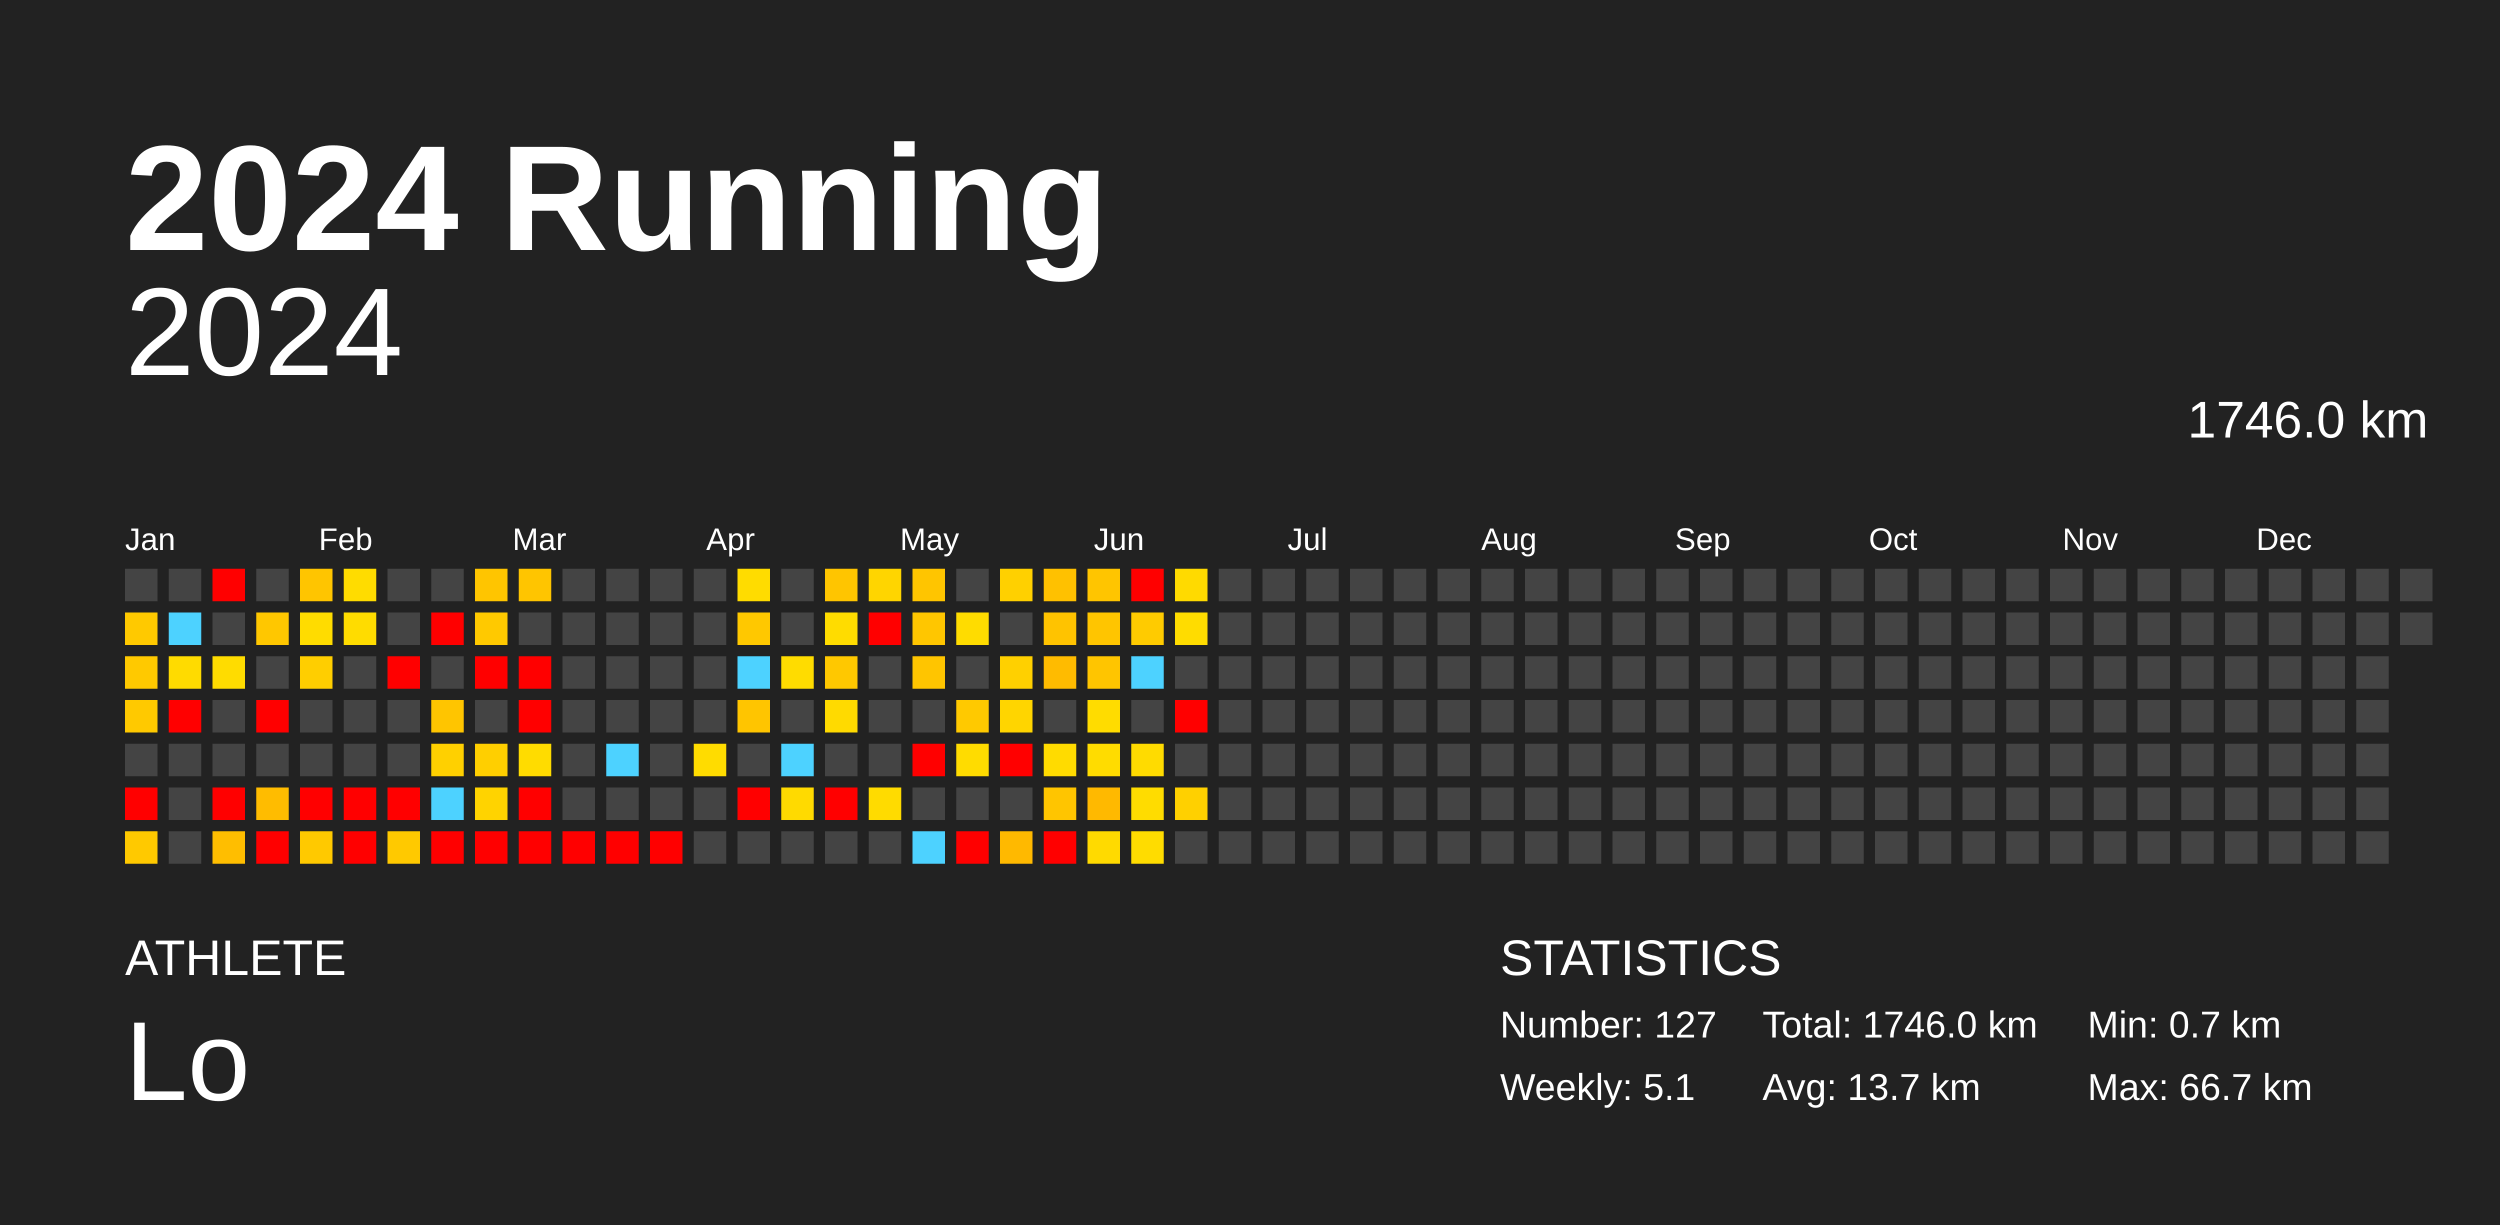
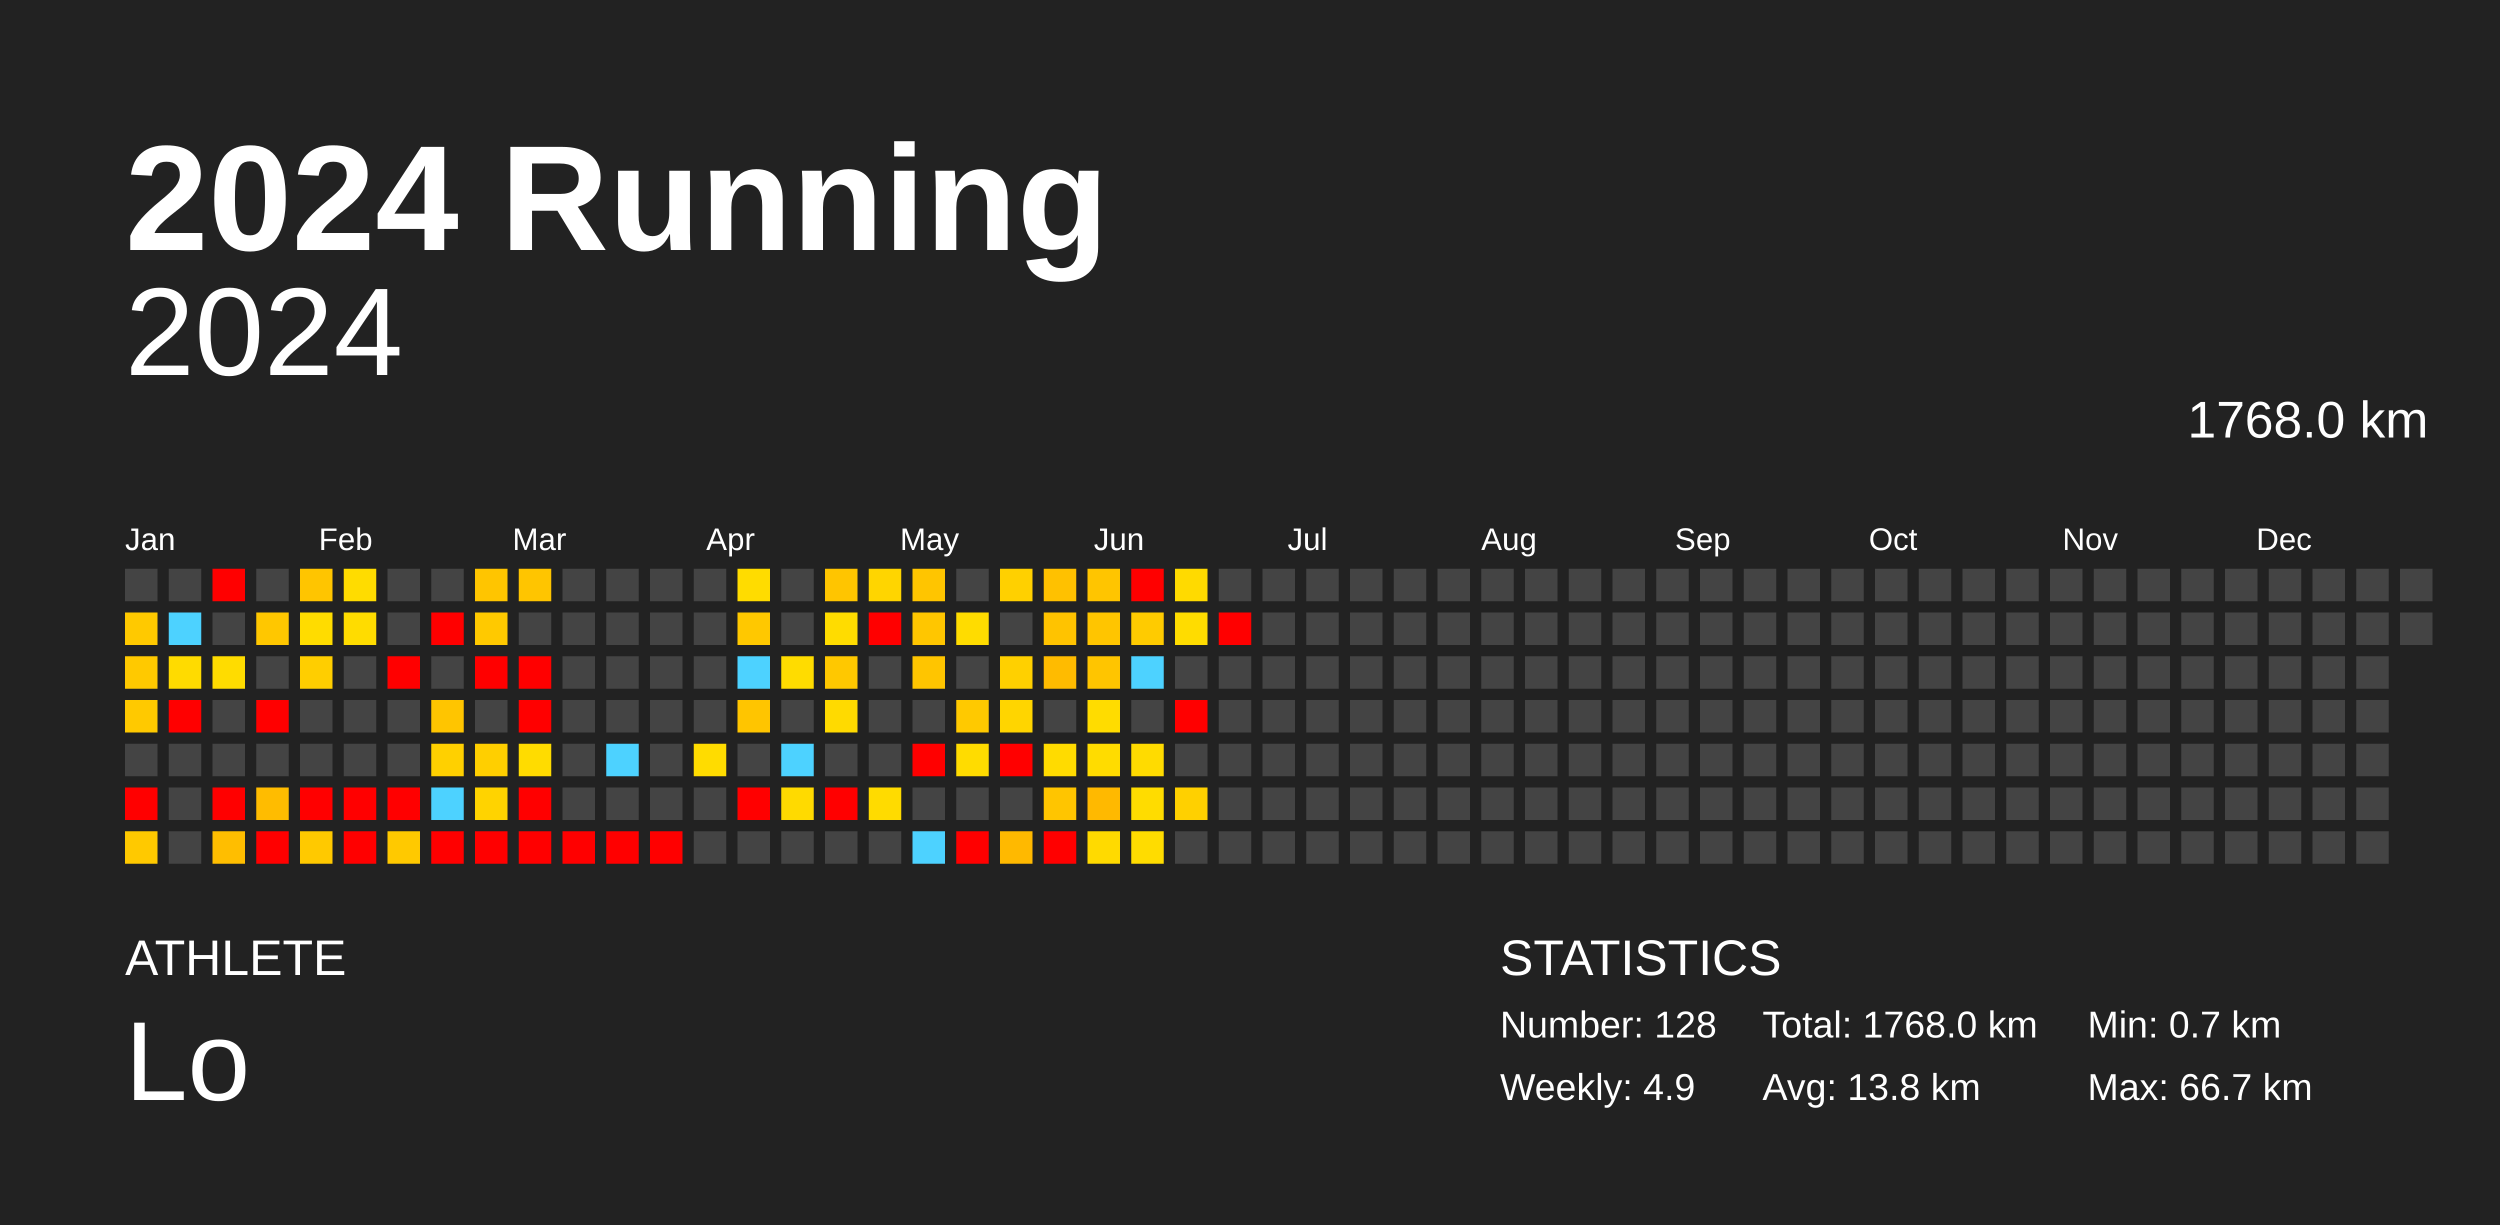
<svg xmlns="http://www.w3.org/2000/svg" baseProfile="full" height="98mm" version="1.1" viewBox="0,0,200,98" width="200mm">
  <defs />
  <rect fill="#222222" height="98" width="200" x="0" y="0" />
  <text fill="#FFFFFF" style="font-size:12px; font-family:Arial; font-weight:bold;" x="10" y="20">2024 Running</text>
  <text fill="#FFFFFF" style="font-size:4px; font-family:Arial" x="10" y="78">ATHLETE</text>
  <text fill="#FFFFFF" style="font-size:9px; font-family:Arial" x="10" y="88">Lo</text>
  <text fill="#FFFFFF" style="font-size:4px; font-family:Arial" x="120" y="78">STATISTICS</text>
-   <text fill="#FFFFFF" style="font-size:3px; font-family:Arial" x="120" y="83">Number: 127</text>
-   <text fill="#FFFFFF" style="font-size:3px; font-family:Arial" x="120" y="88">Weekly: 5.1</text>
-   <text fill="#FFFFFF" style="font-size:3px; font-family:Arial" x="141" y="83">Total: 1746.0 km</text>
-   <text fill="#FFFFFF" style="font-size:3px; font-family:Arial" x="141" y="88">Avg: 13.7 km</text>
+   <text fill="#FFFFFF" style="font-size:3px; font-family:Arial" x="120" y="83">Number: 128</text>
+   <text fill="#FFFFFF" style="font-size:3px; font-family:Arial" x="120" y="88">Weekly: 4.9</text>
+   <text fill="#FFFFFF" style="font-size:3px; font-family:Arial" x="141" y="83">Total: 1768.0 km</text>
+   <text fill="#FFFFFF" style="font-size:3px; font-family:Arial" x="141" y="88">Avg: 13.8 km</text>
  <text fill="#FFFFFF" style="font-size:3px; font-family:Arial" x="167" y="83">Min: 0.7 km</text>
  <text fill="#FFFFFF" style="font-size:3px; font-family:Arial" x="167" y="88">Max: 66.7 km</text>
  <text alignment-baseline="hanging" fill="#FFFFFF" style="font-size:10.0px; font-family:Arial;" x="10" y="30">2024</text>
-   <text alignment-baseline="hanging" fill="#FFFFFF" style="font-size:4.125px; font-family:Arial;" x="175" y="35">1746.0 km</text>
+   <text alignment-baseline="hanging" fill="#FFFFFF" style="font-size:4.125px; font-family:Arial;" x="175" y="35">1768.0 km</text>
  <text fill="#FFFFFF" style="font-size:2.5px; font-family:Arial" x="10.0" y="44">Jan</text>
  <text fill="#FFFFFF" style="font-size:2.5px; font-family:Arial" x="25.5" y="44">Feb</text>
  <text fill="#FFFFFF" style="font-size:2.5px; font-family:Arial" x="41.0" y="44">Mar</text>
  <text fill="#FFFFFF" style="font-size:2.5px; font-family:Arial" x="56.5" y="44">Apr</text>
  <text fill="#FFFFFF" style="font-size:2.5px; font-family:Arial" x="72.0" y="44">May</text>
  <text fill="#FFFFFF" style="font-size:2.5px; font-family:Arial" x="87.5" y="44">Jun</text>
  <text fill="#FFFFFF" style="font-size:2.5px; font-family:Arial" x="103.0" y="44">Jul</text>
  <text fill="#FFFFFF" style="font-size:2.5px; font-family:Arial" x="118.5" y="44">Aug</text>
  <text fill="#FFFFFF" style="font-size:2.5px; font-family:Arial" x="134.0" y="44">Sep</text>
  <text fill="#FFFFFF" style="font-size:2.5px; font-family:Arial" x="149.5" y="44">Oct</text>
  <text fill="#FFFFFF" style="font-size:2.5px; font-family:Arial" x="165.0" y="44">Nov</text>
  <text fill="#FFFFFF" style="font-size:2.5px; font-family:Arial" x="180.5" y="44">Dec</text>
  <rect fill="#444444" height="2.6" width="2.6" x="10.0" y="45.5" />
  <rect fill="#ffc900" height="2.6" width="2.6" x="10.0" y="49.0" />
  <rect fill="#ffc900" height="2.6" width="2.6" x="10.0" y="52.5" />
  <rect fill="#ffc900" height="2.6" width="2.6" x="10.0" y="56.0" />
  <rect fill="#444444" height="2.6" width="2.6" x="10.0" y="59.5" />
  <rect fill="red" height="2.6" width="2.6" x="10.0" y="63.0" />
  <rect fill="#ffc900" height="2.6" width="2.6" x="10.0" y="66.5" />
  <rect fill="#444444" height="2.6" width="2.6" x="13.5" y="45.5" />
  <rect fill="#4dd2ff" height="2.6" width="2.6" x="13.5" y="49.0" />
  <rect fill="#ffdb00" height="2.6" width="2.6" x="13.5" y="52.5" />
  <rect fill="red" height="2.6" width="2.6" x="13.5" y="56.0" />
  <rect fill="#444444" height="2.6" width="2.6" x="13.5" y="59.5" />
  <rect fill="#444444" height="2.6" width="2.6" x="13.5" y="63.0" />
  <rect fill="#444444" height="2.6" width="2.6" x="13.5" y="66.5" />
  <rect fill="red" height="2.6" width="2.6" x="17.0" y="45.5" />
  <rect fill="#444444" height="2.6" width="2.6" x="17.0" y="49.0" />
  <rect fill="#ffdc00" height="2.6" width="2.6" x="17.0" y="52.5" />
  <rect fill="#444444" height="2.6" width="2.6" x="17.0" y="56.0" />
  <rect fill="#444444" height="2.6" width="2.6" x="17.0" y="59.5" />
  <rect fill="red" height="2.6" width="2.6" x="17.0" y="63.0" />
  <rect fill="#ffbe00" height="2.6" width="2.6" x="17.0" y="66.5" />
  <rect fill="#444444" height="2.6" width="2.6" x="20.5" y="45.5" />
  <rect fill="#ffc700" height="2.6" width="2.6" x="20.5" y="49.0" />
  <rect fill="#444444" height="2.6" width="2.6" x="20.5" y="52.5" />
  <rect fill="red" height="2.6" width="2.6" x="20.5" y="56.0" />
  <rect fill="#444444" height="2.6" width="2.6" x="20.5" y="59.5" />
  <rect fill="#ffbc00" height="2.6" width="2.6" x="20.5" y="63.0" />
  <rect fill="red" height="2.6" width="2.6" x="20.5" y="66.5" />
  <rect fill="#ffc500" height="2.6" width="2.6" x="24.0" y="45.5" />
  <rect fill="#ffdc00" height="2.6" width="2.6" x="24.0" y="49.0" />
  <rect fill="#ffce00" height="2.6" width="2.6" x="24.0" y="52.5" />
  <rect fill="#444444" height="2.6" width="2.6" x="24.0" y="56.0" />
  <rect fill="#444444" height="2.6" width="2.6" x="24.0" y="59.5" />
  <rect fill="red" height="2.6" width="2.6" x="24.0" y="63.0" />
  <rect fill="#ffc900" height="2.6" width="2.6" x="24.0" y="66.5" />
  <rect fill="#ffdc00" height="2.6" width="2.6" x="27.5" y="45.5" />
  <rect fill="#ffdc00" height="2.6" width="2.6" x="27.5" y="49.0" />
  <rect fill="#444444" height="2.6" width="2.6" x="27.5" y="52.5" />
  <rect fill="#444444" height="2.6" width="2.6" x="27.5" y="56.0" />
  <rect fill="#444444" height="2.6" width="2.6" x="27.5" y="59.5" />
  <rect fill="red" height="2.6" width="2.6" x="27.5" y="63.0" />
  <rect fill="red" height="2.6" width="2.6" x="27.5" y="66.5" />
  <rect fill="#444444" height="2.6" width="2.6" x="31.0" y="45.5" />
  <rect fill="#444444" height="2.6" width="2.6" x="31.0" y="49.0" />
  <rect fill="red" height="2.6" width="2.6" x="31.0" y="52.5" />
  <rect fill="#444444" height="2.6" width="2.6" x="31.0" y="56.0" />
  <rect fill="#444444" height="2.6" width="2.6" x="31.0" y="59.5" />
  <rect fill="red" height="2.6" width="2.6" x="31.0" y="63.0" />
  <rect fill="#ffc900" height="2.6" width="2.6" x="31.0" y="66.5" />
  <rect fill="#444444" height="2.6" width="2.6" x="34.5" y="45.5" />
  <rect fill="red" height="2.6" width="2.6" x="34.5" y="49.0" />
  <rect fill="#444444" height="2.6" width="2.6" x="34.5" y="52.5" />
  <rect fill="#ffc500" height="2.6" width="2.6" x="34.5" y="56.0" />
  <rect fill="#ffd000" height="2.6" width="2.6" x="34.5" y="59.5" />
  <rect fill="#4dd2ff" height="2.6" width="2.6" x="34.5" y="63.0" />
  <rect fill="red" height="2.6" width="2.6" x="34.5" y="66.5" />
  <rect fill="#ffc500" height="2.6" width="2.6" x="38.0" y="45.5" />
  <rect fill="#ffc900" height="2.6" width="2.6" x="38.0" y="49.0" />
  <rect fill="red" height="2.6" width="2.6" x="38.0" y="52.5" />
  <rect fill="#444444" height="2.6" width="2.6" x="38.0" y="56.0" />
  <rect fill="#ffcf00" height="2.6" width="2.6" x="38.0" y="59.5" />
  <rect fill="#ffd300" height="2.6" width="2.6" x="38.0" y="63.0" />
  <rect fill="red" height="2.6" width="2.6" x="38.0" y="66.5" />
  <rect fill="#ffc500" height="2.6" width="2.6" x="41.5" y="45.5" />
  <rect fill="#444444" height="2.6" width="2.6" x="41.5" y="49.0" />
  <rect fill="red" height="2.6" width="2.6" x="41.5" y="52.5" />
  <rect fill="red" height="2.6" width="2.6" x="41.5" y="56.0" />
  <rect fill="#ffdc00" height="2.6" width="2.6" x="41.5" y="59.5" />
  <rect fill="red" height="2.6" width="2.6" x="41.5" y="63.0" />
  <rect fill="red" height="2.6" width="2.6" x="41.5" y="66.5" />
  <rect fill="#444444" height="2.6" width="2.6" x="45.0" y="45.5" />
  <rect fill="#444444" height="2.6" width="2.6" x="45.0" y="49.0" />
  <rect fill="#444444" height="2.6" width="2.6" x="45.0" y="52.5" />
  <rect fill="#444444" height="2.6" width="2.6" x="45.0" y="56.0" />
  <rect fill="#444444" height="2.6" width="2.6" x="45.0" y="59.5" />
  <rect fill="#444444" height="2.6" width="2.6" x="45.0" y="63.0" />
  <rect fill="red" height="2.6" width="2.6" x="45.0" y="66.5" />
  <rect fill="#444444" height="2.6" width="2.6" x="48.5" y="45.5" />
  <rect fill="#444444" height="2.6" width="2.6" x="48.5" y="49.0" />
  <rect fill="#444444" height="2.6" width="2.6" x="48.5" y="52.5" />
  <rect fill="#444444" height="2.6" width="2.6" x="48.5" y="56.0" />
  <rect fill="#4dd2ff" height="2.6" width="2.6" x="48.5" y="59.5" />
  <rect fill="#444444" height="2.6" width="2.6" x="48.5" y="63.0" />
  <rect fill="red" height="2.6" width="2.6" x="48.5" y="66.5" />
  <rect fill="#444444" height="2.6" width="2.6" x="52.0" y="45.5" />
  <rect fill="#444444" height="2.6" width="2.6" x="52.0" y="49.0" />
  <rect fill="#444444" height="2.6" width="2.6" x="52.0" y="52.5" />
  <rect fill="#444444" height="2.6" width="2.6" x="52.0" y="56.0" />
  <rect fill="#444444" height="2.6" width="2.6" x="52.0" y="59.5" />
  <rect fill="#444444" height="2.6" width="2.6" x="52.0" y="63.0" />
  <rect fill="red" height="2.6" width="2.6" x="52.0" y="66.5" />
  <rect fill="#444444" height="2.6" width="2.6" x="55.5" y="45.5" />
  <rect fill="#444444" height="2.6" width="2.6" x="55.5" y="49.0" />
  <rect fill="#444444" height="2.6" width="2.6" x="55.5" y="52.5" />
  <rect fill="#444444" height="2.6" width="2.6" x="55.5" y="56.0" />
  <rect fill="#ffdc00" height="2.6" width="2.6" x="55.5" y="59.5" />
  <rect fill="#444444" height="2.6" width="2.6" x="55.5" y="63.0" />
  <rect fill="#444444" height="2.6" width="2.6" x="55.5" y="66.5" />
  <rect fill="#ffdc00" height="2.6" width="2.6" x="59.0" y="45.5" />
  <rect fill="#ffc800" height="2.6" width="2.6" x="59.0" y="49.0" />
  <rect fill="#4dd2ff" height="2.6" width="2.6" x="59.0" y="52.5" />
  <rect fill="#ffc500" height="2.6" width="2.6" x="59.0" y="56.0" />
  <rect fill="#444444" height="2.6" width="2.6" x="59.0" y="59.5" />
  <rect fill="red" height="2.6" width="2.6" x="59.0" y="63.0" />
  <rect fill="#444444" height="2.6" width="2.6" x="59.0" y="66.5" />
  <rect fill="#444444" height="2.6" width="2.6" x="62.5" y="45.5" />
  <rect fill="#444444" height="2.6" width="2.6" x="62.5" y="49.0" />
  <rect fill="#ffdc00" height="2.6" width="2.6" x="62.5" y="52.5" />
  <rect fill="#444444" height="2.6" width="2.6" x="62.5" y="56.0" />
  <rect fill="#4dd2ff" height="2.6" width="2.6" x="62.5" y="59.5" />
  <rect fill="#ffda00" height="2.6" width="2.6" x="62.5" y="63.0" />
  <rect fill="#444444" height="2.6" width="2.6" x="62.5" y="66.5" />
  <rect fill="#ffc500" height="2.6" width="2.6" x="66.0" y="45.5" />
  <rect fill="#ffdc00" height="2.6" width="2.6" x="66.0" y="49.0" />
  <rect fill="#ffc800" height="2.6" width="2.6" x="66.0" y="52.5" />
  <rect fill="#ffda00" height="2.6" width="2.6" x="66.0" y="56.0" />
  <rect fill="#444444" height="2.6" width="2.6" x="66.0" y="59.5" />
  <rect fill="red" height="2.6" width="2.6" x="66.0" y="63.0" />
  <rect fill="#444444" height="2.6" width="2.6" x="66.0" y="66.5" />
  <rect fill="#ffd500" height="2.6" width="2.6" x="69.5" y="45.5" />
  <rect fill="red" height="2.6" width="2.6" x="69.5" y="49.0" />
  <rect fill="#444444" height="2.6" width="2.6" x="69.5" y="52.5" />
  <rect fill="#444444" height="2.6" width="2.6" x="69.5" y="56.0" />
  <rect fill="#444444" height="2.6" width="2.6" x="69.5" y="59.5" />
  <rect fill="#ffdb00" height="2.6" width="2.6" x="69.5" y="63.0" />
  <rect fill="#444444" height="2.6" width="2.6" x="69.5" y="66.5" />
  <rect fill="#ffc500" height="2.6" width="2.6" x="73.0" y="45.5" />
  <rect fill="#ffc600" height="2.6" width="2.6" x="73.0" y="49.0" />
  <rect fill="#ffc500" height="2.6" width="2.6" x="73.0" y="52.5" />
  <rect fill="#444444" height="2.6" width="2.6" x="73.0" y="56.0" />
  <rect fill="red" height="2.6" width="2.6" x="73.0" y="59.5" />
  <rect fill="#444444" height="2.6" width="2.6" x="73.0" y="63.0" />
  <rect fill="#4dd2ff" height="2.6" width="2.6" x="73.0" y="66.5" />
  <rect fill="#444444" height="2.6" width="2.6" x="76.5" y="45.5" />
  <rect fill="#ffdc00" height="2.6" width="2.6" x="76.5" y="49.0" />
  <rect fill="#444444" height="2.6" width="2.6" x="76.5" y="52.5" />
  <rect fill="#ffc900" height="2.6" width="2.6" x="76.5" y="56.0" />
  <rect fill="#ffdc00" height="2.6" width="2.6" x="76.5" y="59.5" />
  <rect fill="#444444" height="2.6" width="2.6" x="76.5" y="63.0" />
  <rect fill="red" height="2.6" width="2.6" x="76.5" y="66.5" />
  <rect fill="#ffd000" height="2.6" width="2.6" x="80.0" y="45.5" />
  <rect fill="#444444" height="2.6" width="2.6" x="80.0" y="49.0" />
  <rect fill="#ffd000" height="2.6" width="2.6" x="80.0" y="52.5" />
  <rect fill="#ffd500" height="2.6" width="2.6" x="80.0" y="56.0" />
  <rect fill="red" height="2.6" width="2.6" x="80.0" y="59.5" />
  <rect fill="#444444" height="2.6" width="2.6" x="80.0" y="63.0" />
  <rect fill="#ffb900" height="2.6" width="2.6" x="80.0" y="66.5" />
  <rect fill="#ffc100" height="2.6" width="2.6" x="83.5" y="45.5" />
  <rect fill="#ffc300" height="2.6" width="2.6" x="83.5" y="49.0" />
  <rect fill="#ffbb00" height="2.6" width="2.6" x="83.5" y="52.5" />
  <rect fill="#444444" height="2.6" width="2.6" x="83.5" y="56.0" />
  <rect fill="#ffdb00" height="2.6" width="2.6" x="83.5" y="59.5" />
  <rect fill="#ffc500" height="2.6" width="2.6" x="83.5" y="63.0" />
  <rect fill="red" height="2.6" width="2.6" x="83.5" y="66.5" />
  <rect fill="#ffc500" height="2.6" width="2.6" x="87.0" y="45.5" />
  <rect fill="#ffc500" height="2.6" width="2.6" x="87.0" y="49.0" />
  <rect fill="#ffc500" height="2.6" width="2.6" x="87.0" y="52.5" />
  <rect fill="#ffdc00" height="2.6" width="2.6" x="87.0" y="56.0" />
  <rect fill="#ffdc00" height="2.6" width="2.6" x="87.0" y="59.5" />
  <rect fill="#ffb900" height="2.6" width="2.6" x="87.0" y="63.0" />
  <rect fill="#ffda00" height="2.6" width="2.6" x="87.0" y="66.5" />
  <rect fill="red" height="2.6" width="2.6" x="90.5" y="45.5" />
  <rect fill="#ffcb00" height="2.6" width="2.6" x="90.5" y="49.0" />
  <rect fill="#4dd2ff" height="2.6" width="2.6" x="90.5" y="52.5" />
  <rect fill="#444444" height="2.6" width="2.6" x="90.5" y="56.0" />
  <rect fill="#ffdb00" height="2.6" width="2.6" x="90.5" y="59.5" />
  <rect fill="#ffdc00" height="2.6" width="2.6" x="90.5" y="63.0" />
  <rect fill="#ffdc00" height="2.6" width="2.6" x="90.5" y="66.5" />
  <rect fill="#ffda00" height="2.6" width="2.6" x="94.0" y="45.5" />
  <rect fill="#ffdc00" height="2.6" width="2.6" x="94.0" y="49.0" />
  <rect fill="#444444" height="2.6" width="2.6" x="94.0" y="52.5" />
  <rect fill="red" height="2.6" width="2.6" x="94.0" y="56.0" />
  <rect fill="#444444" height="2.6" width="2.6" x="94.0" y="59.5" />
  <rect fill="#ffd000" height="2.6" width="2.6" x="94.0" y="63.0" />
  <rect fill="#444444" height="2.6" width="2.6" x="94.0" y="66.5" />
  <rect fill="#444444" height="2.6" width="2.6" x="97.5" y="45.5" />
-   <rect fill="#444444" height="2.6" width="2.6" x="97.5" y="49.0" />
+   <rect fill="red" height="2.6" width="2.6" x="97.5" y="49.0" />
  <rect fill="#444444" height="2.6" width="2.6" x="97.5" y="52.5" />
  <rect fill="#444444" height="2.6" width="2.6" x="97.5" y="56.0" />
  <rect fill="#444444" height="2.6" width="2.6" x="97.5" y="59.5" />
  <rect fill="#444444" height="2.6" width="2.6" x="97.5" y="63.0" />
  <rect fill="#444444" height="2.6" width="2.6" x="97.5" y="66.5" />
  <rect fill="#444444" height="2.6" width="2.6" x="101.0" y="45.5" />
  <rect fill="#444444" height="2.6" width="2.6" x="101.0" y="49.0" />
  <rect fill="#444444" height="2.6" width="2.6" x="101.0" y="52.5" />
  <rect fill="#444444" height="2.6" width="2.6" x="101.0" y="56.0" />
  <rect fill="#444444" height="2.6" width="2.6" x="101.0" y="59.5" />
  <rect fill="#444444" height="2.6" width="2.6" x="101.0" y="63.0" />
  <rect fill="#444444" height="2.6" width="2.6" x="101.0" y="66.5" />
  <rect fill="#444444" height="2.6" width="2.6" x="104.5" y="45.5" />
  <rect fill="#444444" height="2.6" width="2.6" x="104.5" y="49.0" />
  <rect fill="#444444" height="2.6" width="2.6" x="104.5" y="52.5" />
  <rect fill="#444444" height="2.6" width="2.6" x="104.5" y="56.0" />
  <rect fill="#444444" height="2.6" width="2.6" x="104.5" y="59.5" />
  <rect fill="#444444" height="2.6" width="2.6" x="104.5" y="63.0" />
  <rect fill="#444444" height="2.6" width="2.6" x="104.5" y="66.5" />
  <rect fill="#444444" height="2.6" width="2.6" x="108.0" y="45.5" />
  <rect fill="#444444" height="2.6" width="2.6" x="108.0" y="49.0" />
  <rect fill="#444444" height="2.6" width="2.6" x="108.0" y="52.5" />
  <rect fill="#444444" height="2.6" width="2.6" x="108.0" y="56.0" />
  <rect fill="#444444" height="2.6" width="2.6" x="108.0" y="59.5" />
  <rect fill="#444444" height="2.6" width="2.6" x="108.0" y="63.0" />
  <rect fill="#444444" height="2.6" width="2.6" x="108.0" y="66.5" />
  <rect fill="#444444" height="2.6" width="2.6" x="111.5" y="45.5" />
  <rect fill="#444444" height="2.6" width="2.6" x="111.5" y="49.0" />
  <rect fill="#444444" height="2.6" width="2.6" x="111.5" y="52.5" />
  <rect fill="#444444" height="2.6" width="2.6" x="111.5" y="56.0" />
  <rect fill="#444444" height="2.6" width="2.6" x="111.5" y="59.5" />
  <rect fill="#444444" height="2.6" width="2.6" x="111.5" y="63.0" />
  <rect fill="#444444" height="2.6" width="2.6" x="111.5" y="66.5" />
  <rect fill="#444444" height="2.6" width="2.6" x="115.0" y="45.5" />
  <rect fill="#444444" height="2.6" width="2.6" x="115.0" y="49.0" />
  <rect fill="#444444" height="2.6" width="2.6" x="115.0" y="52.5" />
  <rect fill="#444444" height="2.6" width="2.6" x="115.0" y="56.0" />
  <rect fill="#444444" height="2.6" width="2.6" x="115.0" y="59.5" />
  <rect fill="#444444" height="2.6" width="2.6" x="115.0" y="63.0" />
  <rect fill="#444444" height="2.6" width="2.6" x="115.0" y="66.5" />
  <rect fill="#444444" height="2.6" width="2.6" x="118.5" y="45.5" />
  <rect fill="#444444" height="2.6" width="2.6" x="118.5" y="49.0" />
  <rect fill="#444444" height="2.6" width="2.6" x="118.5" y="52.5" />
  <rect fill="#444444" height="2.6" width="2.6" x="118.5" y="56.0" />
  <rect fill="#444444" height="2.6" width="2.6" x="118.5" y="59.5" />
  <rect fill="#444444" height="2.6" width="2.6" x="118.5" y="63.0" />
  <rect fill="#444444" height="2.6" width="2.6" x="118.5" y="66.5" />
  <rect fill="#444444" height="2.6" width="2.6" x="122.0" y="45.5" />
  <rect fill="#444444" height="2.6" width="2.6" x="122.0" y="49.0" />
  <rect fill="#444444" height="2.6" width="2.6" x="122.0" y="52.5" />
  <rect fill="#444444" height="2.6" width="2.6" x="122.0" y="56.0" />
  <rect fill="#444444" height="2.6" width="2.6" x="122.0" y="59.5" />
  <rect fill="#444444" height="2.6" width="2.6" x="122.0" y="63.0" />
  <rect fill="#444444" height="2.6" width="2.6" x="122.0" y="66.5" />
  <rect fill="#444444" height="2.6" width="2.6" x="125.5" y="45.5" />
  <rect fill="#444444" height="2.6" width="2.6" x="125.5" y="49.0" />
  <rect fill="#444444" height="2.6" width="2.6" x="125.5" y="52.5" />
  <rect fill="#444444" height="2.6" width="2.6" x="125.5" y="56.0" />
  <rect fill="#444444" height="2.6" width="2.6" x="125.5" y="59.5" />
  <rect fill="#444444" height="2.6" width="2.6" x="125.5" y="63.0" />
  <rect fill="#444444" height="2.6" width="2.6" x="125.5" y="66.5" />
  <rect fill="#444444" height="2.6" width="2.6" x="129.0" y="45.5" />
  <rect fill="#444444" height="2.6" width="2.6" x="129.0" y="49.0" />
  <rect fill="#444444" height="2.6" width="2.6" x="129.0" y="52.5" />
  <rect fill="#444444" height="2.6" width="2.6" x="129.0" y="56.0" />
  <rect fill="#444444" height="2.6" width="2.6" x="129.0" y="59.5" />
  <rect fill="#444444" height="2.6" width="2.6" x="129.0" y="63.0" />
  <rect fill="#444444" height="2.6" width="2.6" x="129.0" y="66.5" />
  <rect fill="#444444" height="2.6" width="2.6" x="132.5" y="45.5" />
  <rect fill="#444444" height="2.6" width="2.6" x="132.5" y="49.0" />
  <rect fill="#444444" height="2.6" width="2.6" x="132.5" y="52.5" />
  <rect fill="#444444" height="2.6" width="2.6" x="132.5" y="56.0" />
  <rect fill="#444444" height="2.6" width="2.6" x="132.5" y="59.5" />
  <rect fill="#444444" height="2.6" width="2.6" x="132.5" y="63.0" />
  <rect fill="#444444" height="2.6" width="2.6" x="132.5" y="66.5" />
  <rect fill="#444444" height="2.6" width="2.6" x="136.0" y="45.5" />
  <rect fill="#444444" height="2.6" width="2.6" x="136.0" y="49.0" />
  <rect fill="#444444" height="2.6" width="2.6" x="136.0" y="52.5" />
  <rect fill="#444444" height="2.6" width="2.6" x="136.0" y="56.0" />
  <rect fill="#444444" height="2.6" width="2.6" x="136.0" y="59.5" />
  <rect fill="#444444" height="2.6" width="2.6" x="136.0" y="63.0" />
  <rect fill="#444444" height="2.6" width="2.6" x="136.0" y="66.5" />
  <rect fill="#444444" height="2.6" width="2.6" x="139.5" y="45.5" />
  <rect fill="#444444" height="2.6" width="2.6" x="139.5" y="49.0" />
  <rect fill="#444444" height="2.6" width="2.6" x="139.5" y="52.5" />
  <rect fill="#444444" height="2.6" width="2.6" x="139.5" y="56.0" />
  <rect fill="#444444" height="2.6" width="2.6" x="139.5" y="59.5" />
  <rect fill="#444444" height="2.6" width="2.6" x="139.5" y="63.0" />
  <rect fill="#444444" height="2.6" width="2.6" x="139.5" y="66.5" />
  <rect fill="#444444" height="2.6" width="2.6" x="143.0" y="45.5" />
  <rect fill="#444444" height="2.6" width="2.6" x="143.0" y="49.0" />
  <rect fill="#444444" height="2.6" width="2.6" x="143.0" y="52.5" />
  <rect fill="#444444" height="2.6" width="2.6" x="143.0" y="56.0" />
  <rect fill="#444444" height="2.6" width="2.6" x="143.0" y="59.5" />
  <rect fill="#444444" height="2.6" width="2.6" x="143.0" y="63.0" />
  <rect fill="#444444" height="2.6" width="2.6" x="143.0" y="66.5" />
  <rect fill="#444444" height="2.6" width="2.6" x="146.5" y="45.5" />
  <rect fill="#444444" height="2.6" width="2.6" x="146.5" y="49.0" />
  <rect fill="#444444" height="2.6" width="2.6" x="146.5" y="52.5" />
  <rect fill="#444444" height="2.6" width="2.6" x="146.5" y="56.0" />
  <rect fill="#444444" height="2.6" width="2.6" x="146.5" y="59.5" />
  <rect fill="#444444" height="2.6" width="2.6" x="146.5" y="63.0" />
  <rect fill="#444444" height="2.6" width="2.6" x="146.5" y="66.5" />
  <rect fill="#444444" height="2.6" width="2.6" x="150.0" y="45.5" />
  <rect fill="#444444" height="2.6" width="2.6" x="150.0" y="49.0" />
  <rect fill="#444444" height="2.6" width="2.6" x="150.0" y="52.5" />
  <rect fill="#444444" height="2.6" width="2.6" x="150.0" y="56.0" />
  <rect fill="#444444" height="2.6" width="2.6" x="150.0" y="59.5" />
  <rect fill="#444444" height="2.6" width="2.6" x="150.0" y="63.0" />
  <rect fill="#444444" height="2.6" width="2.6" x="150.0" y="66.5" />
  <rect fill="#444444" height="2.6" width="2.6" x="153.5" y="45.5" />
  <rect fill="#444444" height="2.6" width="2.6" x="153.5" y="49.0" />
  <rect fill="#444444" height="2.6" width="2.6" x="153.5" y="52.5" />
  <rect fill="#444444" height="2.6" width="2.6" x="153.5" y="56.0" />
  <rect fill="#444444" height="2.6" width="2.6" x="153.5" y="59.5" />
  <rect fill="#444444" height="2.6" width="2.6" x="153.5" y="63.0" />
  <rect fill="#444444" height="2.6" width="2.6" x="153.5" y="66.5" />
  <rect fill="#444444" height="2.6" width="2.6" x="157.0" y="45.5" />
  <rect fill="#444444" height="2.6" width="2.6" x="157.0" y="49.0" />
  <rect fill="#444444" height="2.6" width="2.6" x="157.0" y="52.5" />
  <rect fill="#444444" height="2.6" width="2.6" x="157.0" y="56.0" />
  <rect fill="#444444" height="2.6" width="2.6" x="157.0" y="59.5" />
  <rect fill="#444444" height="2.6" width="2.6" x="157.0" y="63.0" />
  <rect fill="#444444" height="2.6" width="2.6" x="157.0" y="66.5" />
  <rect fill="#444444" height="2.6" width="2.6" x="160.5" y="45.5" />
  <rect fill="#444444" height="2.6" width="2.6" x="160.5" y="49.0" />
  <rect fill="#444444" height="2.6" width="2.6" x="160.5" y="52.5" />
  <rect fill="#444444" height="2.6" width="2.6" x="160.5" y="56.0" />
  <rect fill="#444444" height="2.6" width="2.6" x="160.5" y="59.5" />
  <rect fill="#444444" height="2.6" width="2.6" x="160.5" y="63.0" />
  <rect fill="#444444" height="2.6" width="2.6" x="160.5" y="66.5" />
  <rect fill="#444444" height="2.6" width="2.6" x="164.0" y="45.5" />
  <rect fill="#444444" height="2.6" width="2.6" x="164.0" y="49.0" />
  <rect fill="#444444" height="2.6" width="2.6" x="164.0" y="52.5" />
  <rect fill="#444444" height="2.6" width="2.6" x="164.0" y="56.0" />
  <rect fill="#444444" height="2.6" width="2.6" x="164.0" y="59.5" />
  <rect fill="#444444" height="2.6" width="2.6" x="164.0" y="63.0" />
  <rect fill="#444444" height="2.6" width="2.6" x="164.0" y="66.5" />
  <rect fill="#444444" height="2.6" width="2.6" x="167.5" y="45.5" />
  <rect fill="#444444" height="2.6" width="2.6" x="167.5" y="49.0" />
  <rect fill="#444444" height="2.6" width="2.6" x="167.5" y="52.5" />
  <rect fill="#444444" height="2.6" width="2.6" x="167.5" y="56.0" />
  <rect fill="#444444" height="2.6" width="2.6" x="167.5" y="59.5" />
  <rect fill="#444444" height="2.6" width="2.6" x="167.5" y="63.0" />
  <rect fill="#444444" height="2.6" width="2.6" x="167.5" y="66.5" />
  <rect fill="#444444" height="2.6" width="2.6" x="171.0" y="45.5" />
  <rect fill="#444444" height="2.6" width="2.6" x="171.0" y="49.0" />
  <rect fill="#444444" height="2.6" width="2.6" x="171.0" y="52.5" />
  <rect fill="#444444" height="2.6" width="2.6" x="171.0" y="56.0" />
  <rect fill="#444444" height="2.6" width="2.6" x="171.0" y="59.5" />
  <rect fill="#444444" height="2.6" width="2.6" x="171.0" y="63.0" />
  <rect fill="#444444" height="2.6" width="2.6" x="171.0" y="66.5" />
  <rect fill="#444444" height="2.6" width="2.6" x="174.5" y="45.5" />
  <rect fill="#444444" height="2.6" width="2.6" x="174.5" y="49.0" />
  <rect fill="#444444" height="2.6" width="2.6" x="174.5" y="52.5" />
  <rect fill="#444444" height="2.6" width="2.6" x="174.5" y="56.0" />
  <rect fill="#444444" height="2.6" width="2.6" x="174.5" y="59.5" />
  <rect fill="#444444" height="2.6" width="2.6" x="174.5" y="63.0" />
  <rect fill="#444444" height="2.6" width="2.6" x="174.5" y="66.5" />
  <rect fill="#444444" height="2.6" width="2.6" x="178.0" y="45.5" />
  <rect fill="#444444" height="2.6" width="2.6" x="178.0" y="49.0" />
  <rect fill="#444444" height="2.6" width="2.6" x="178.0" y="52.5" />
  <rect fill="#444444" height="2.6" width="2.6" x="178.0" y="56.0" />
  <rect fill="#444444" height="2.6" width="2.6" x="178.0" y="59.5" />
  <rect fill="#444444" height="2.6" width="2.6" x="178.0" y="63.0" />
  <rect fill="#444444" height="2.6" width="2.6" x="178.0" y="66.5" />
  <rect fill="#444444" height="2.6" width="2.6" x="181.5" y="45.5" />
  <rect fill="#444444" height="2.6" width="2.6" x="181.5" y="49.0" />
  <rect fill="#444444" height="2.6" width="2.6" x="181.5" y="52.5" />
  <rect fill="#444444" height="2.6" width="2.6" x="181.5" y="56.0" />
  <rect fill="#444444" height="2.6" width="2.6" x="181.5" y="59.5" />
  <rect fill="#444444" height="2.6" width="2.6" x="181.5" y="63.0" />
  <rect fill="#444444" height="2.6" width="2.6" x="181.5" y="66.5" />
  <rect fill="#444444" height="2.6" width="2.6" x="185.0" y="45.5" />
  <rect fill="#444444" height="2.6" width="2.6" x="185.0" y="49.0" />
  <rect fill="#444444" height="2.6" width="2.6" x="185.0" y="52.5" />
  <rect fill="#444444" height="2.6" width="2.6" x="185.0" y="56.0" />
  <rect fill="#444444" height="2.6" width="2.6" x="185.0" y="59.5" />
  <rect fill="#444444" height="2.6" width="2.6" x="185.0" y="63.0" />
  <rect fill="#444444" height="2.6" width="2.6" x="185.0" y="66.5" />
  <rect fill="#444444" height="2.6" width="2.6" x="188.5" y="45.5" />
  <rect fill="#444444" height="2.6" width="2.6" x="188.5" y="49.0" />
  <rect fill="#444444" height="2.6" width="2.6" x="188.5" y="52.5" />
  <rect fill="#444444" height="2.6" width="2.6" x="188.5" y="56.0" />
  <rect fill="#444444" height="2.6" width="2.6" x="188.5" y="59.5" />
  <rect fill="#444444" height="2.6" width="2.6" x="188.5" y="63.0" />
  <rect fill="#444444" height="2.6" width="2.6" x="188.5" y="66.5" />
  <rect fill="#444444" height="2.6" width="2.6" x="192.0" y="45.5" />
  <rect fill="#444444" height="2.6" width="2.6" x="192.0" y="49.0" />
</svg>
